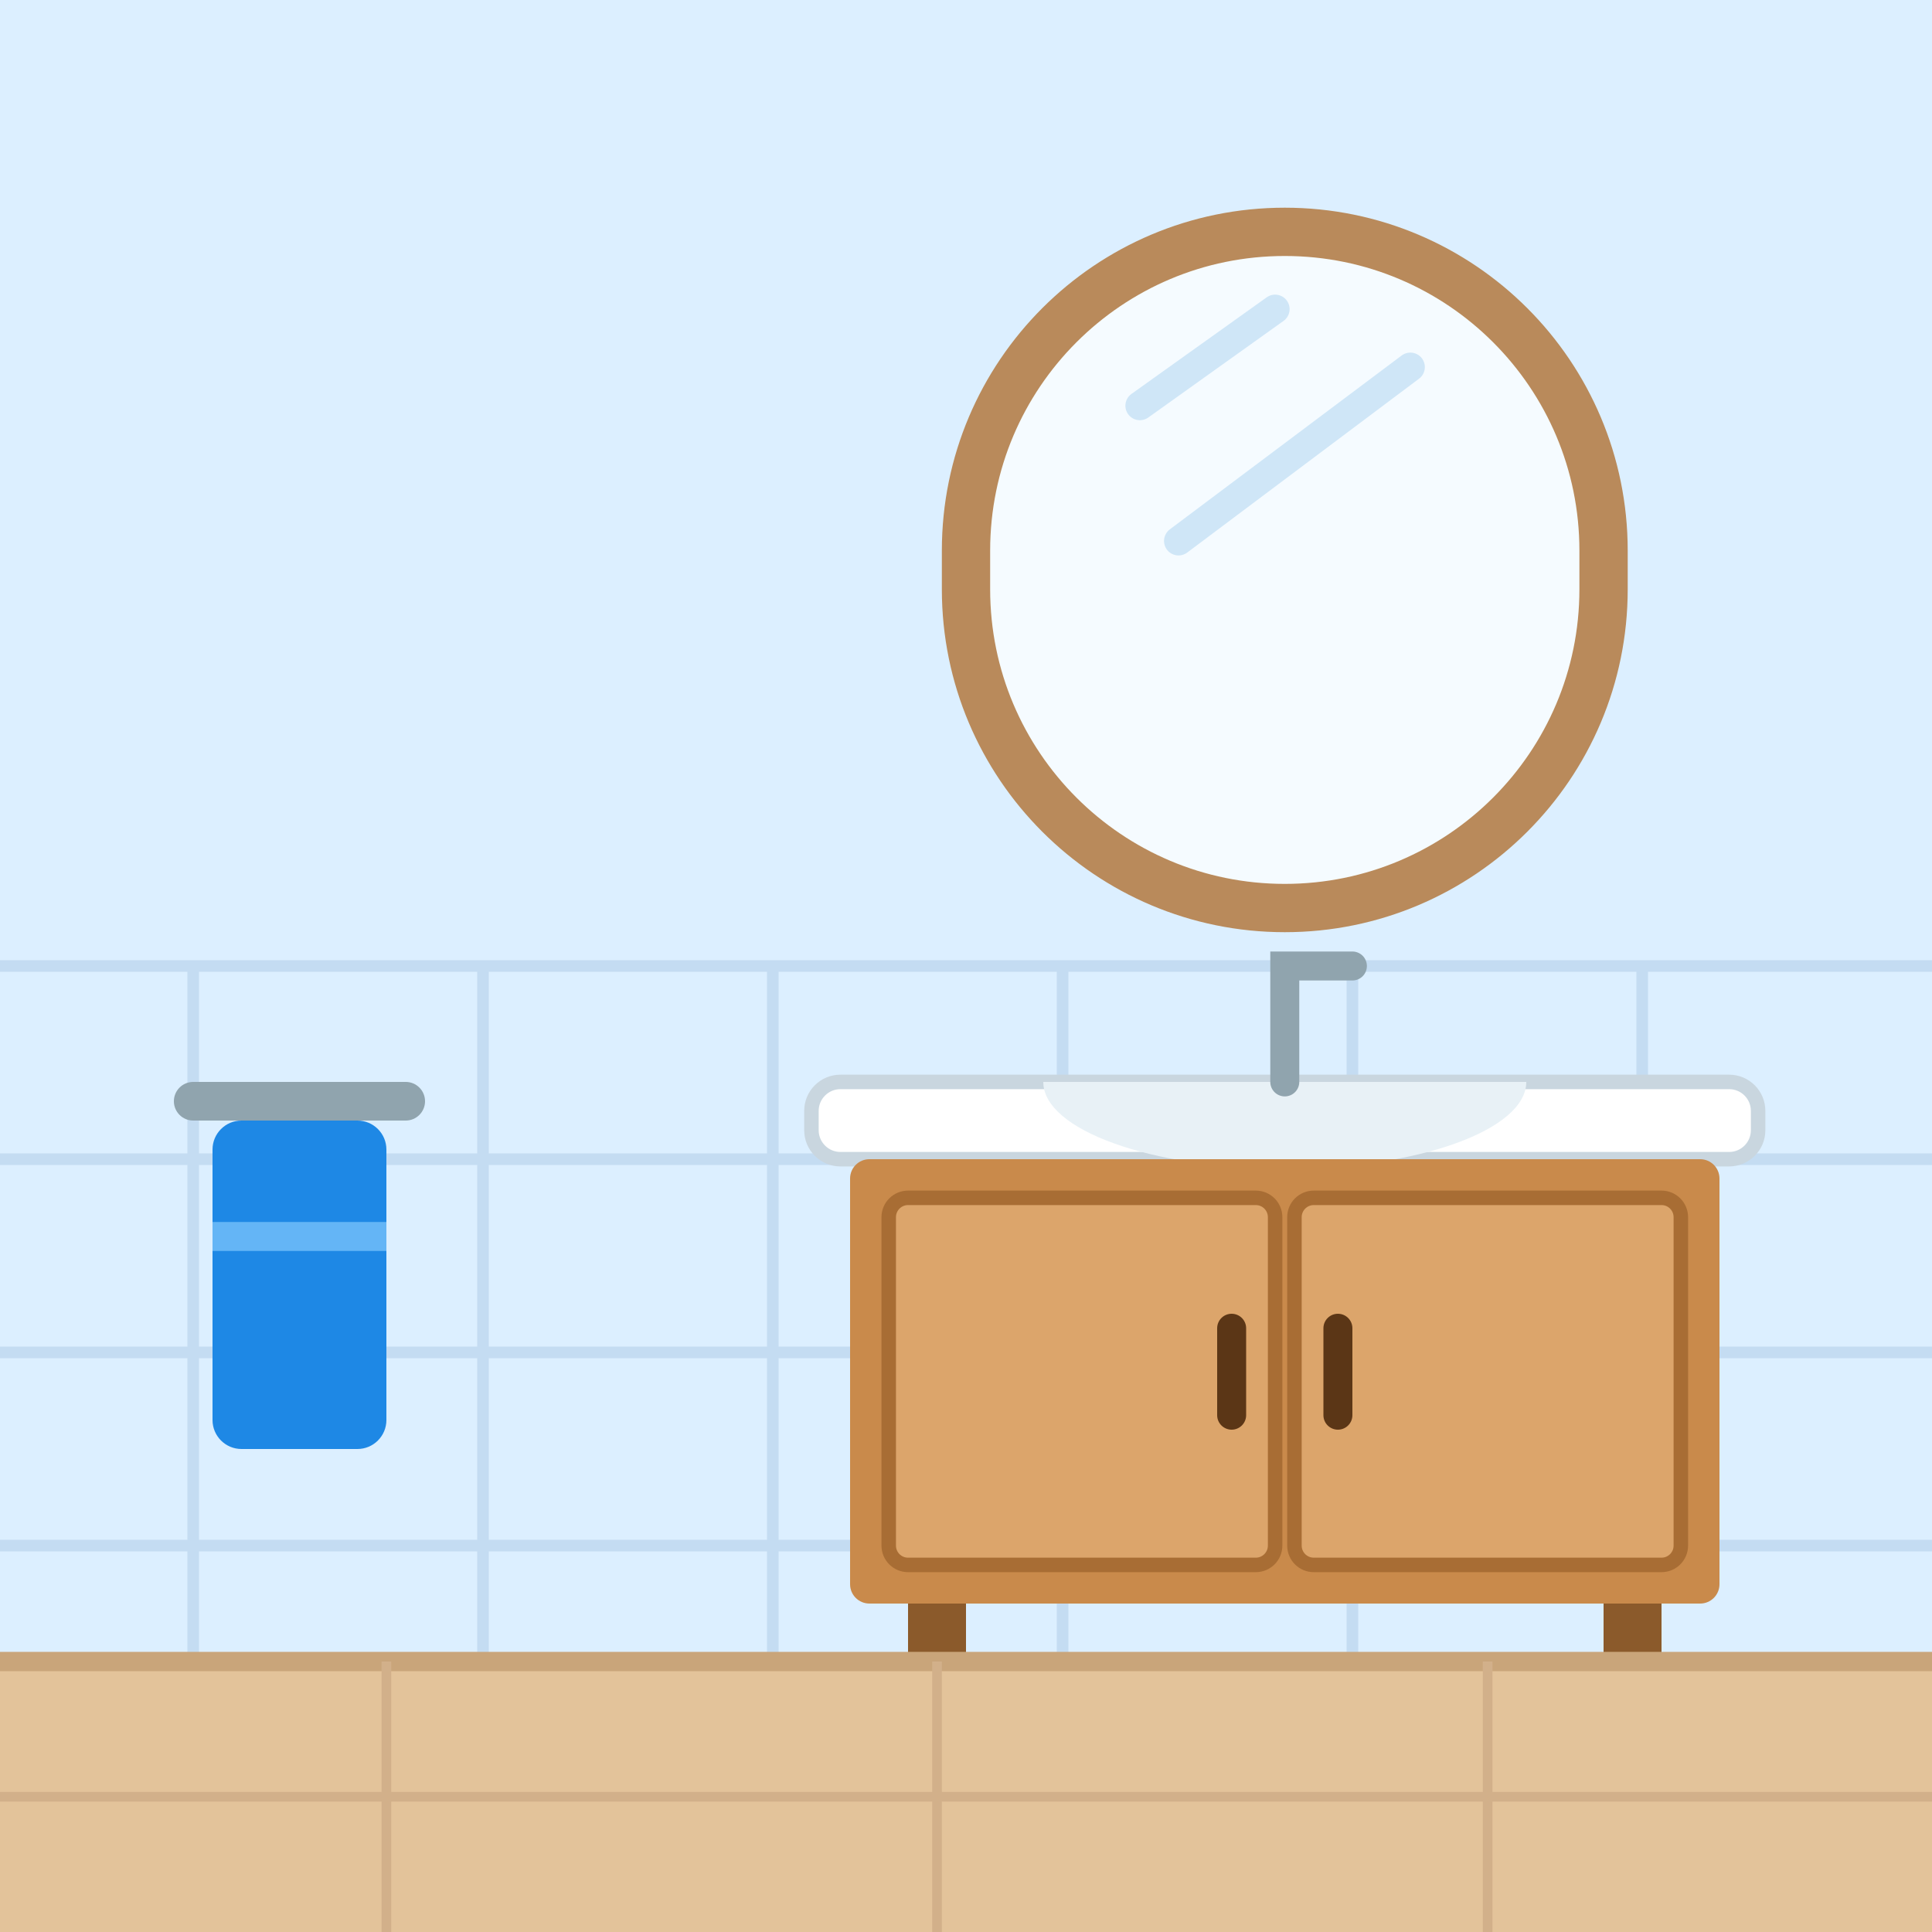
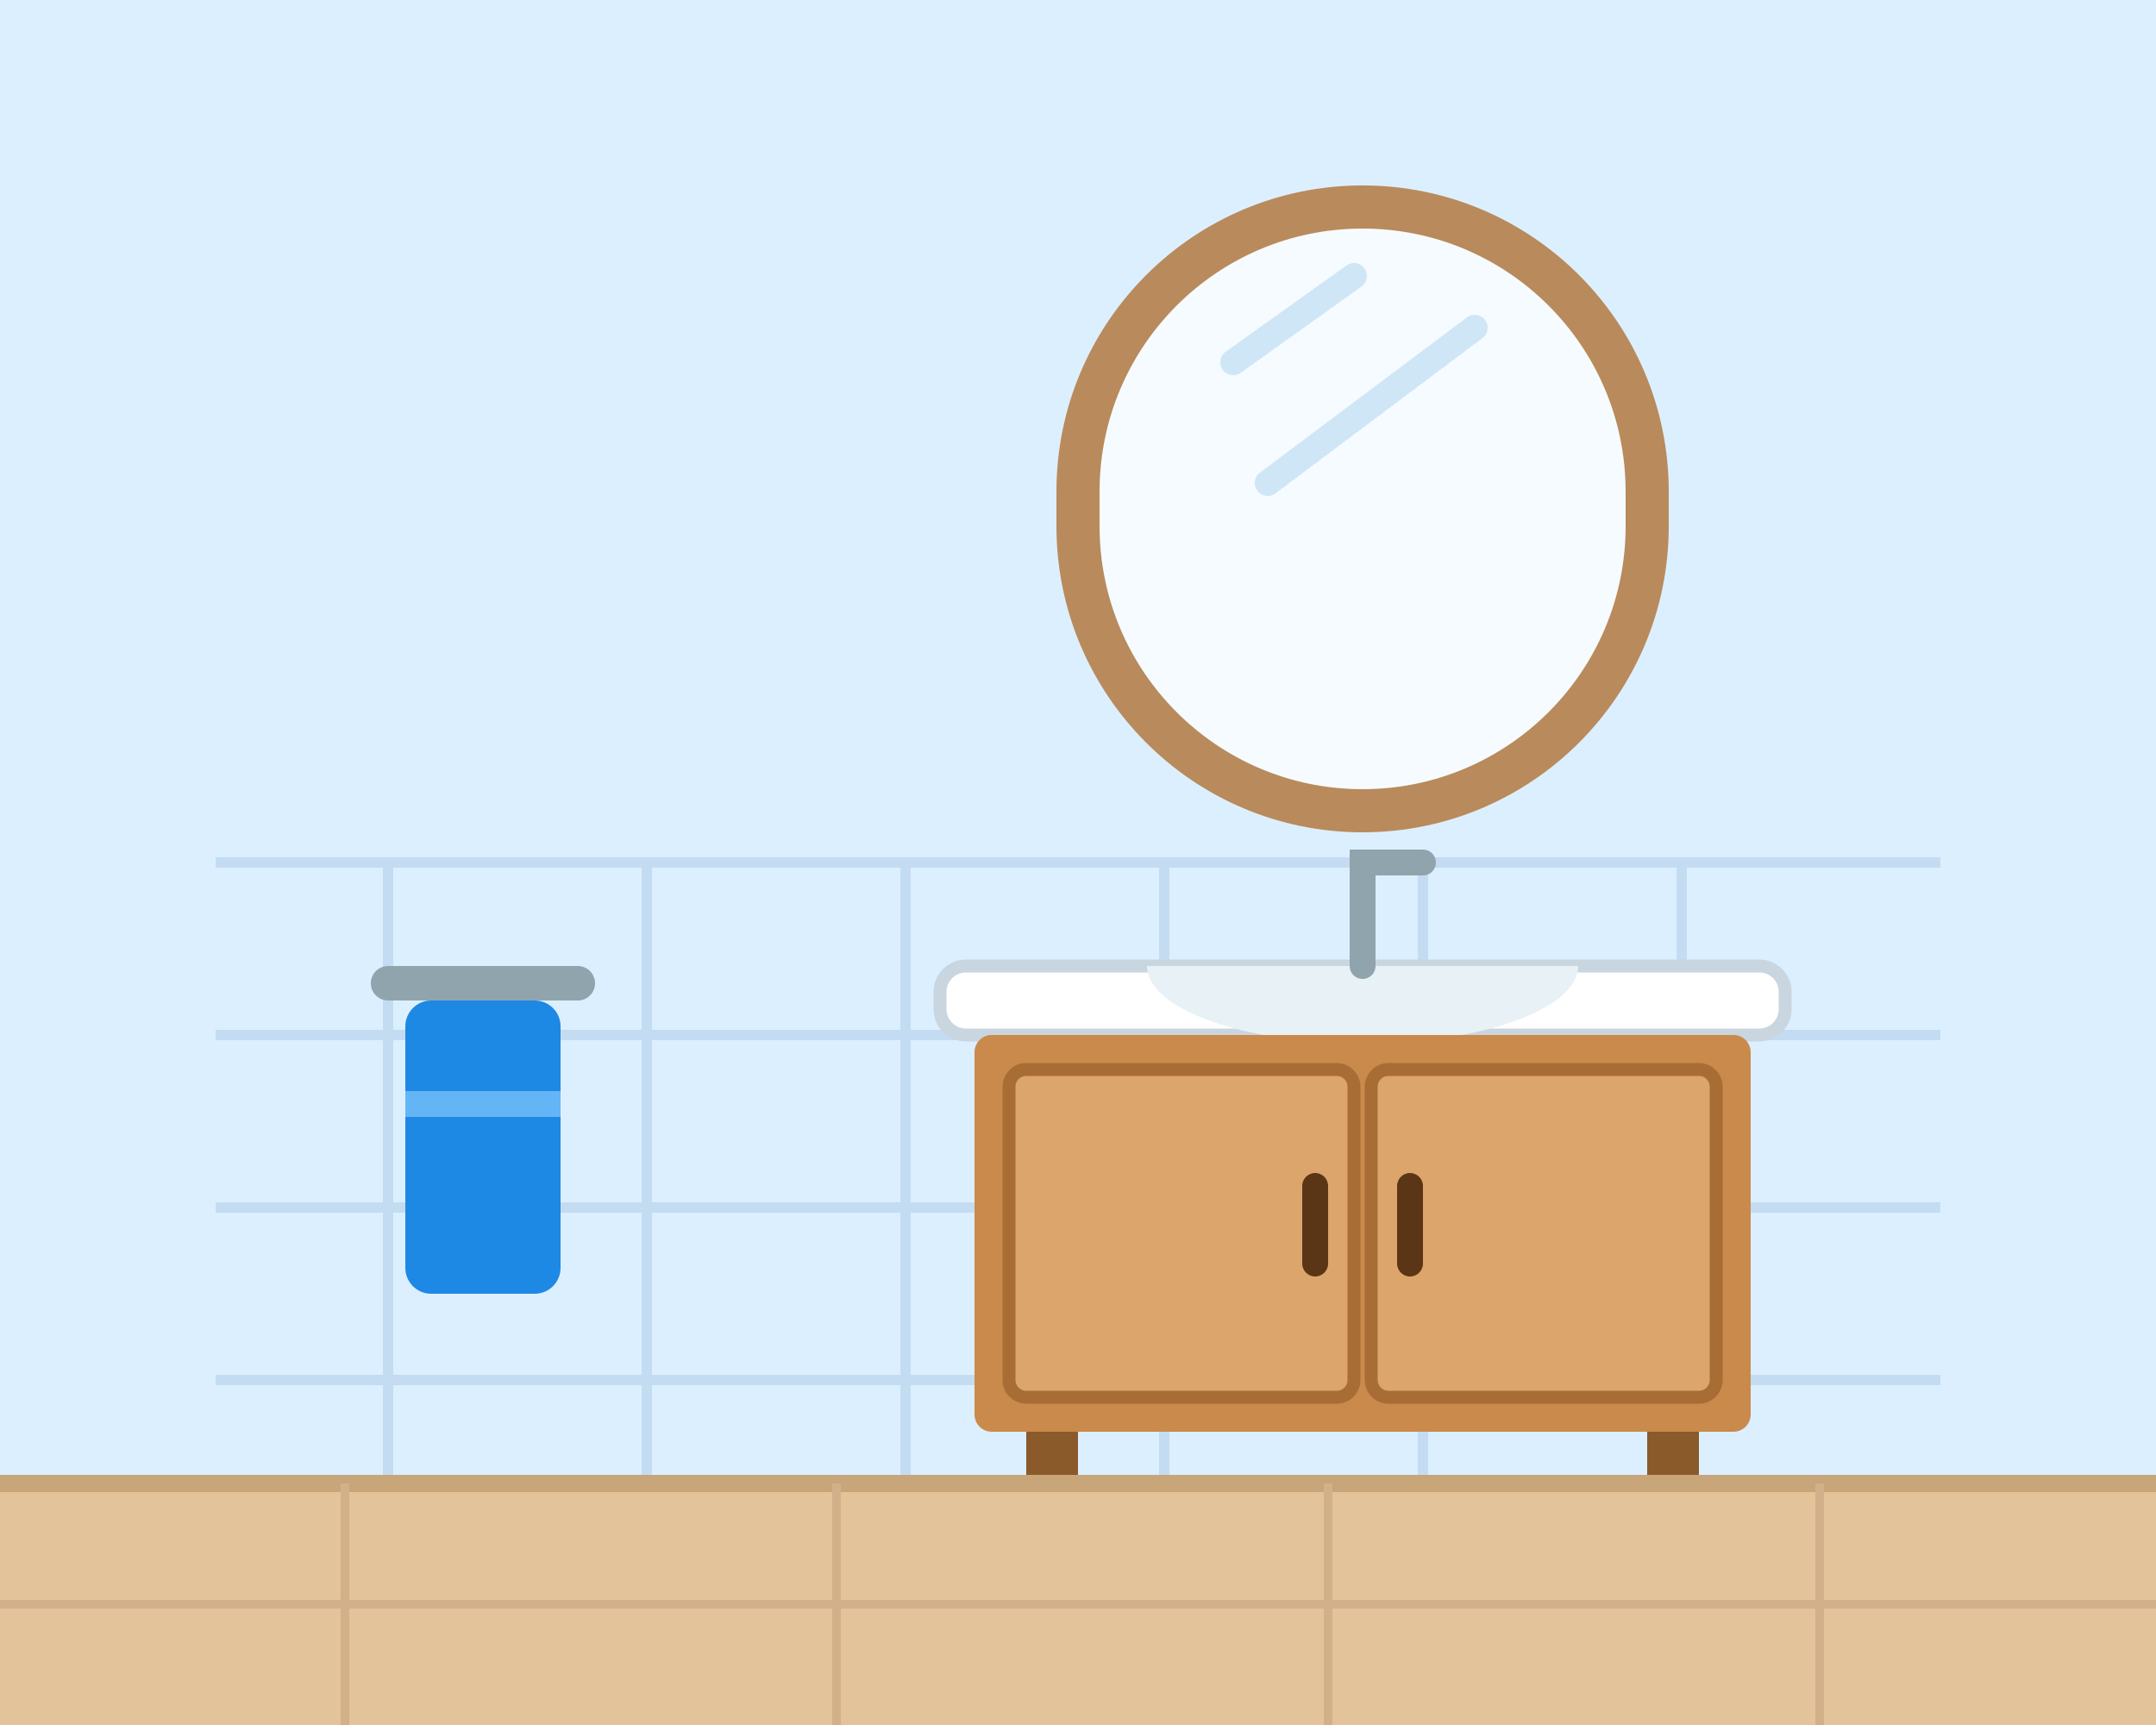
- <svg xmlns="http://www.w3.org/2000/svg" viewBox="0 0 200 200">
-   <rect width="200" height="200" fill="#dcefff" />
+ <svg xmlns="http://www.w3.org/2000/svg" viewBox="-25 0 250 200">
+   <rect x="-25" width="250" height="200" fill="#dcefff" />
  <g stroke="#c4dcf2" stroke-width="1.2">
    <path d="M0 100h200M0 120h200M0 140h200M0 160h200M20 100v72M50 100v72M80 100v72M110 100v72M140 100v72M170 100v72" />
  </g>
  <rect x="100" y="24" width="66" height="70" rx="33" fill="#f5fbff" stroke="#b98a5b" stroke-width="5" />
  <path d="M118 42l14-10M122 56l24-18" stroke="#cfe6f7" stroke-width="3" stroke-linecap="round" />
  <rect x="84" y="112" width="98" height="8" rx="3" fill="#ffffff" stroke="#c9d6df" stroke-width="1.5" />
  <path d="M108 112a25 9 0 0 0 50 0" fill="#e8f1f6" />
  <path d="M133 112v-12h7" fill="none" stroke="#90a4ae" stroke-width="3" stroke-linecap="round" />
  <rect x="88" y="120" width="90" height="46" rx="2" fill="#c98a4b" />
  <g fill="#dca56b" stroke="#a86d34" stroke-width="1.5">
    <rect x="92" y="124" width="40" height="38" rx="2" />
    <rect x="134" y="124" width="40" height="38" rx="2" />
  </g>
  <g fill="#5b3616">
    <rect x="126" y="136" width="3" height="12" rx="1.5" />
    <rect x="137" y="136" width="3" height="12" rx="1.5" />
  </g>
  <rect x="94" y="166" width="6" height="6" fill="#8b5a2b" />
  <rect x="166" y="166" width="6" height="6" fill="#8b5a2b" />
  <rect x="18" y="112" width="26" height="4" rx="2" fill="#90a4ae" />
  <rect x="22" y="116" width="18" height="34" rx="3" fill="#1e88e5" />
  <path d="M22 128h18" stroke="#64b5f6" stroke-width="3" />
-   <rect y="172" width="200" height="28" fill="#e3c39a" />
-   <path d="M0 172h200" stroke="#c9a57a" stroke-width="2" />
-   <path d="M40 172v28M97 172v28M154 172v28M0 186h200" stroke="#d2b08a" stroke-width="1" />
+   <rect x="-25" y="172" width="250" height="28" fill="#e3c39a" />
+   <path d="M-25 172h250" stroke="#c9a57a" stroke-width="2" />
+   <path d="M15 172v28M72 172v28M129 172v28M186 172v28M-25 186h250" stroke="#d2b08a" stroke-width="1" />
</svg>
